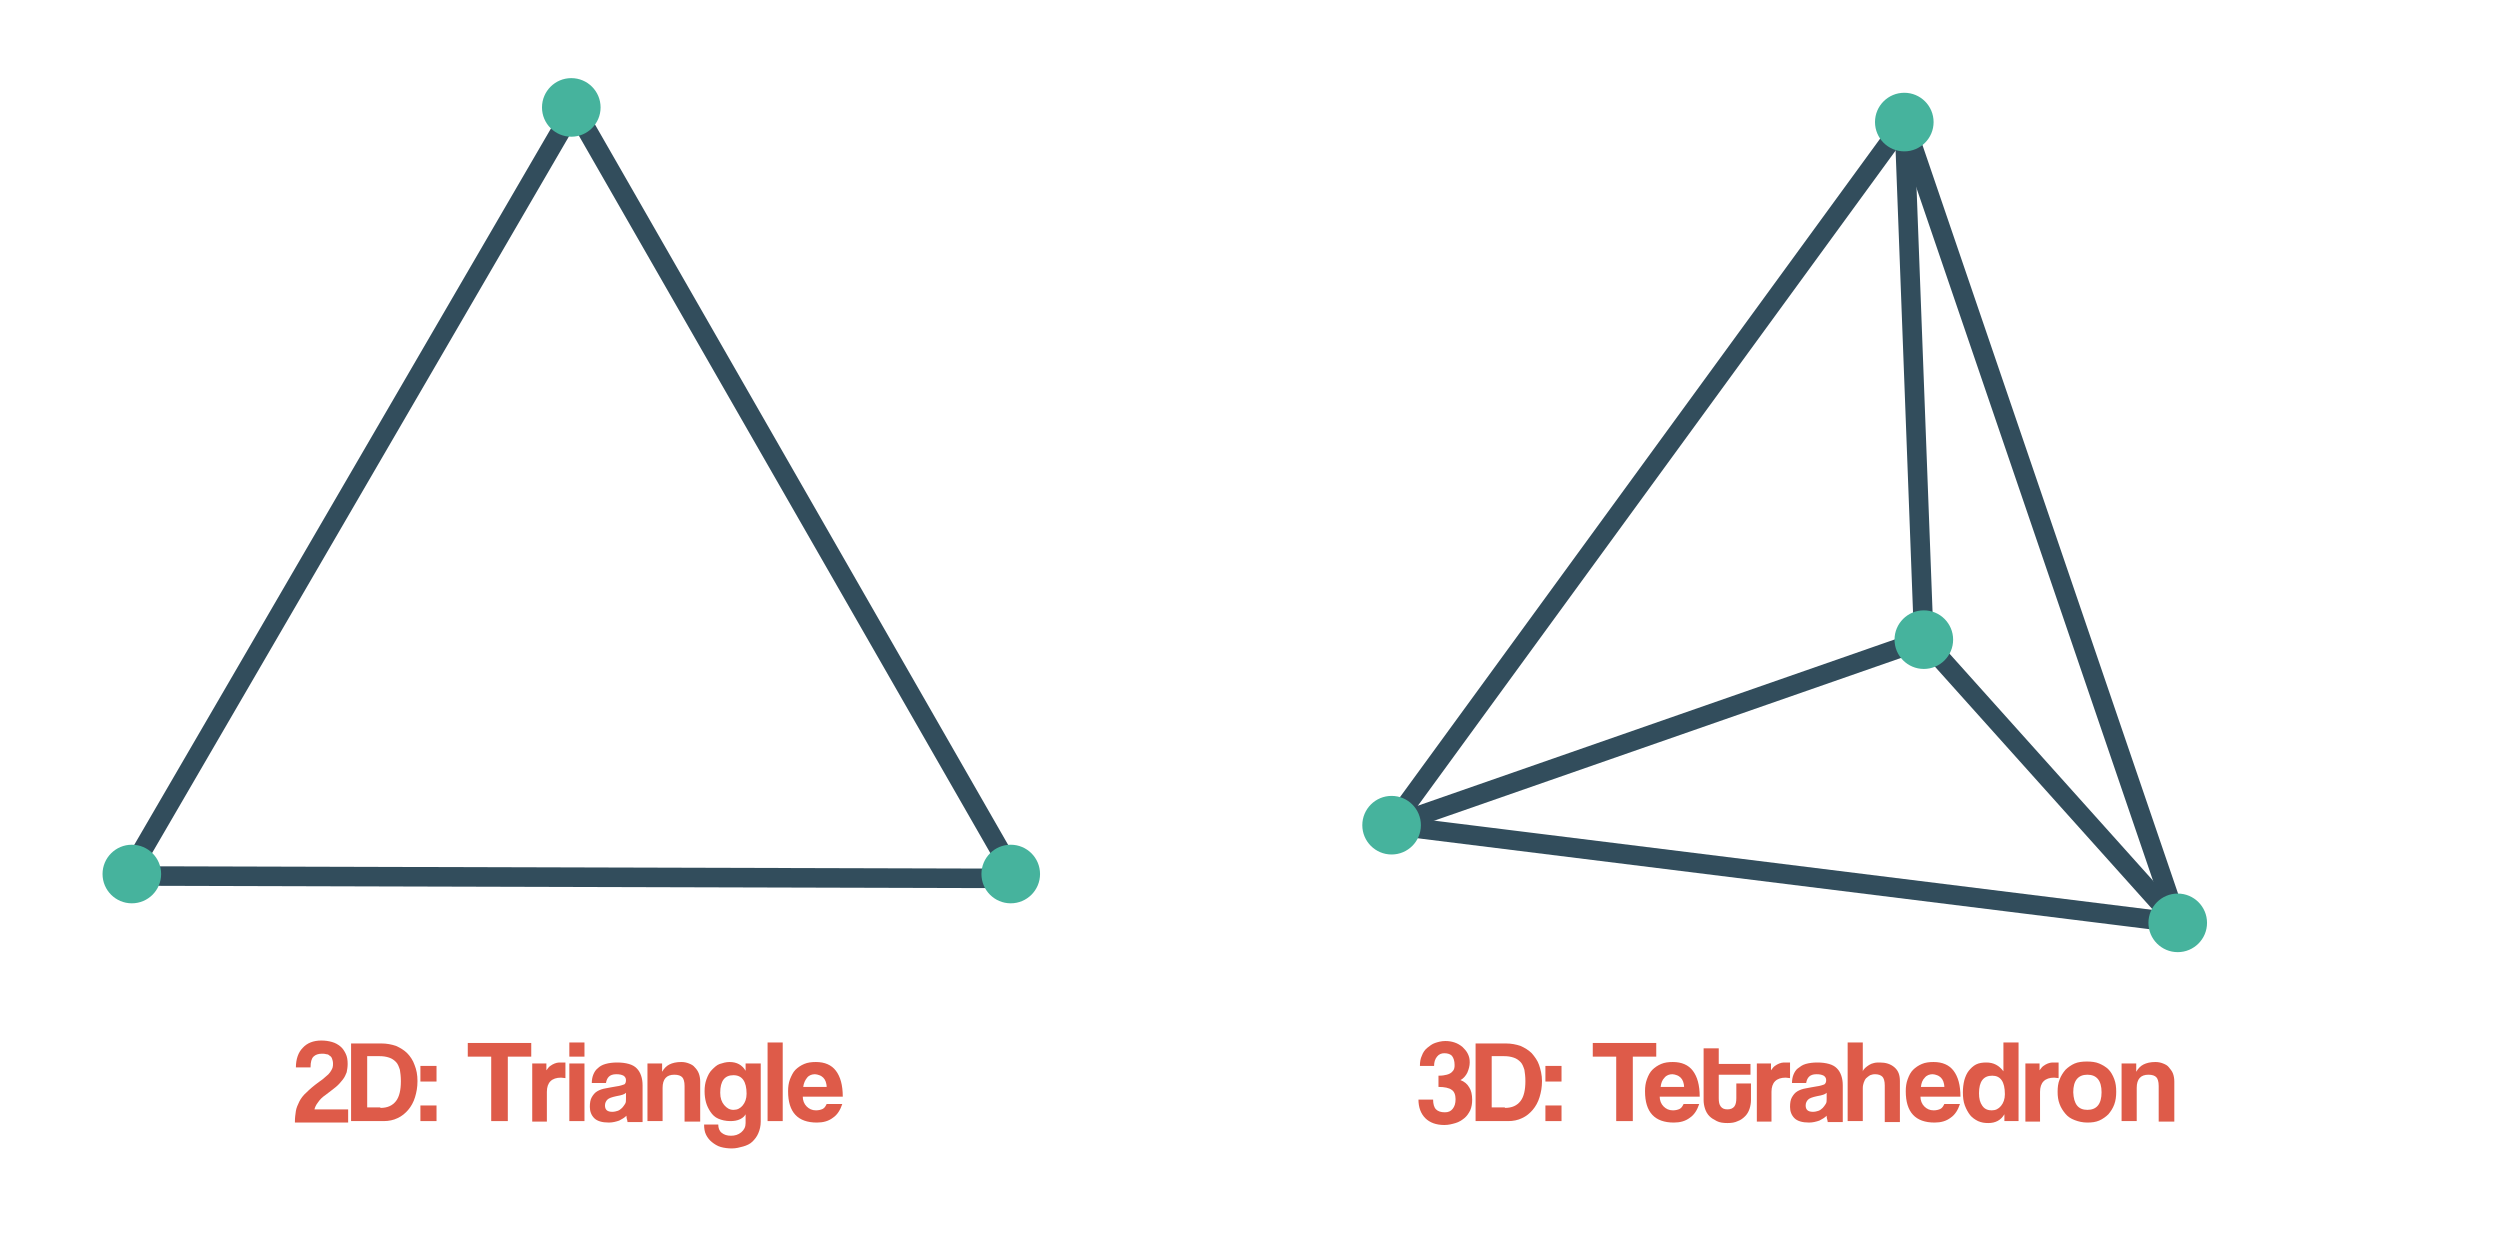
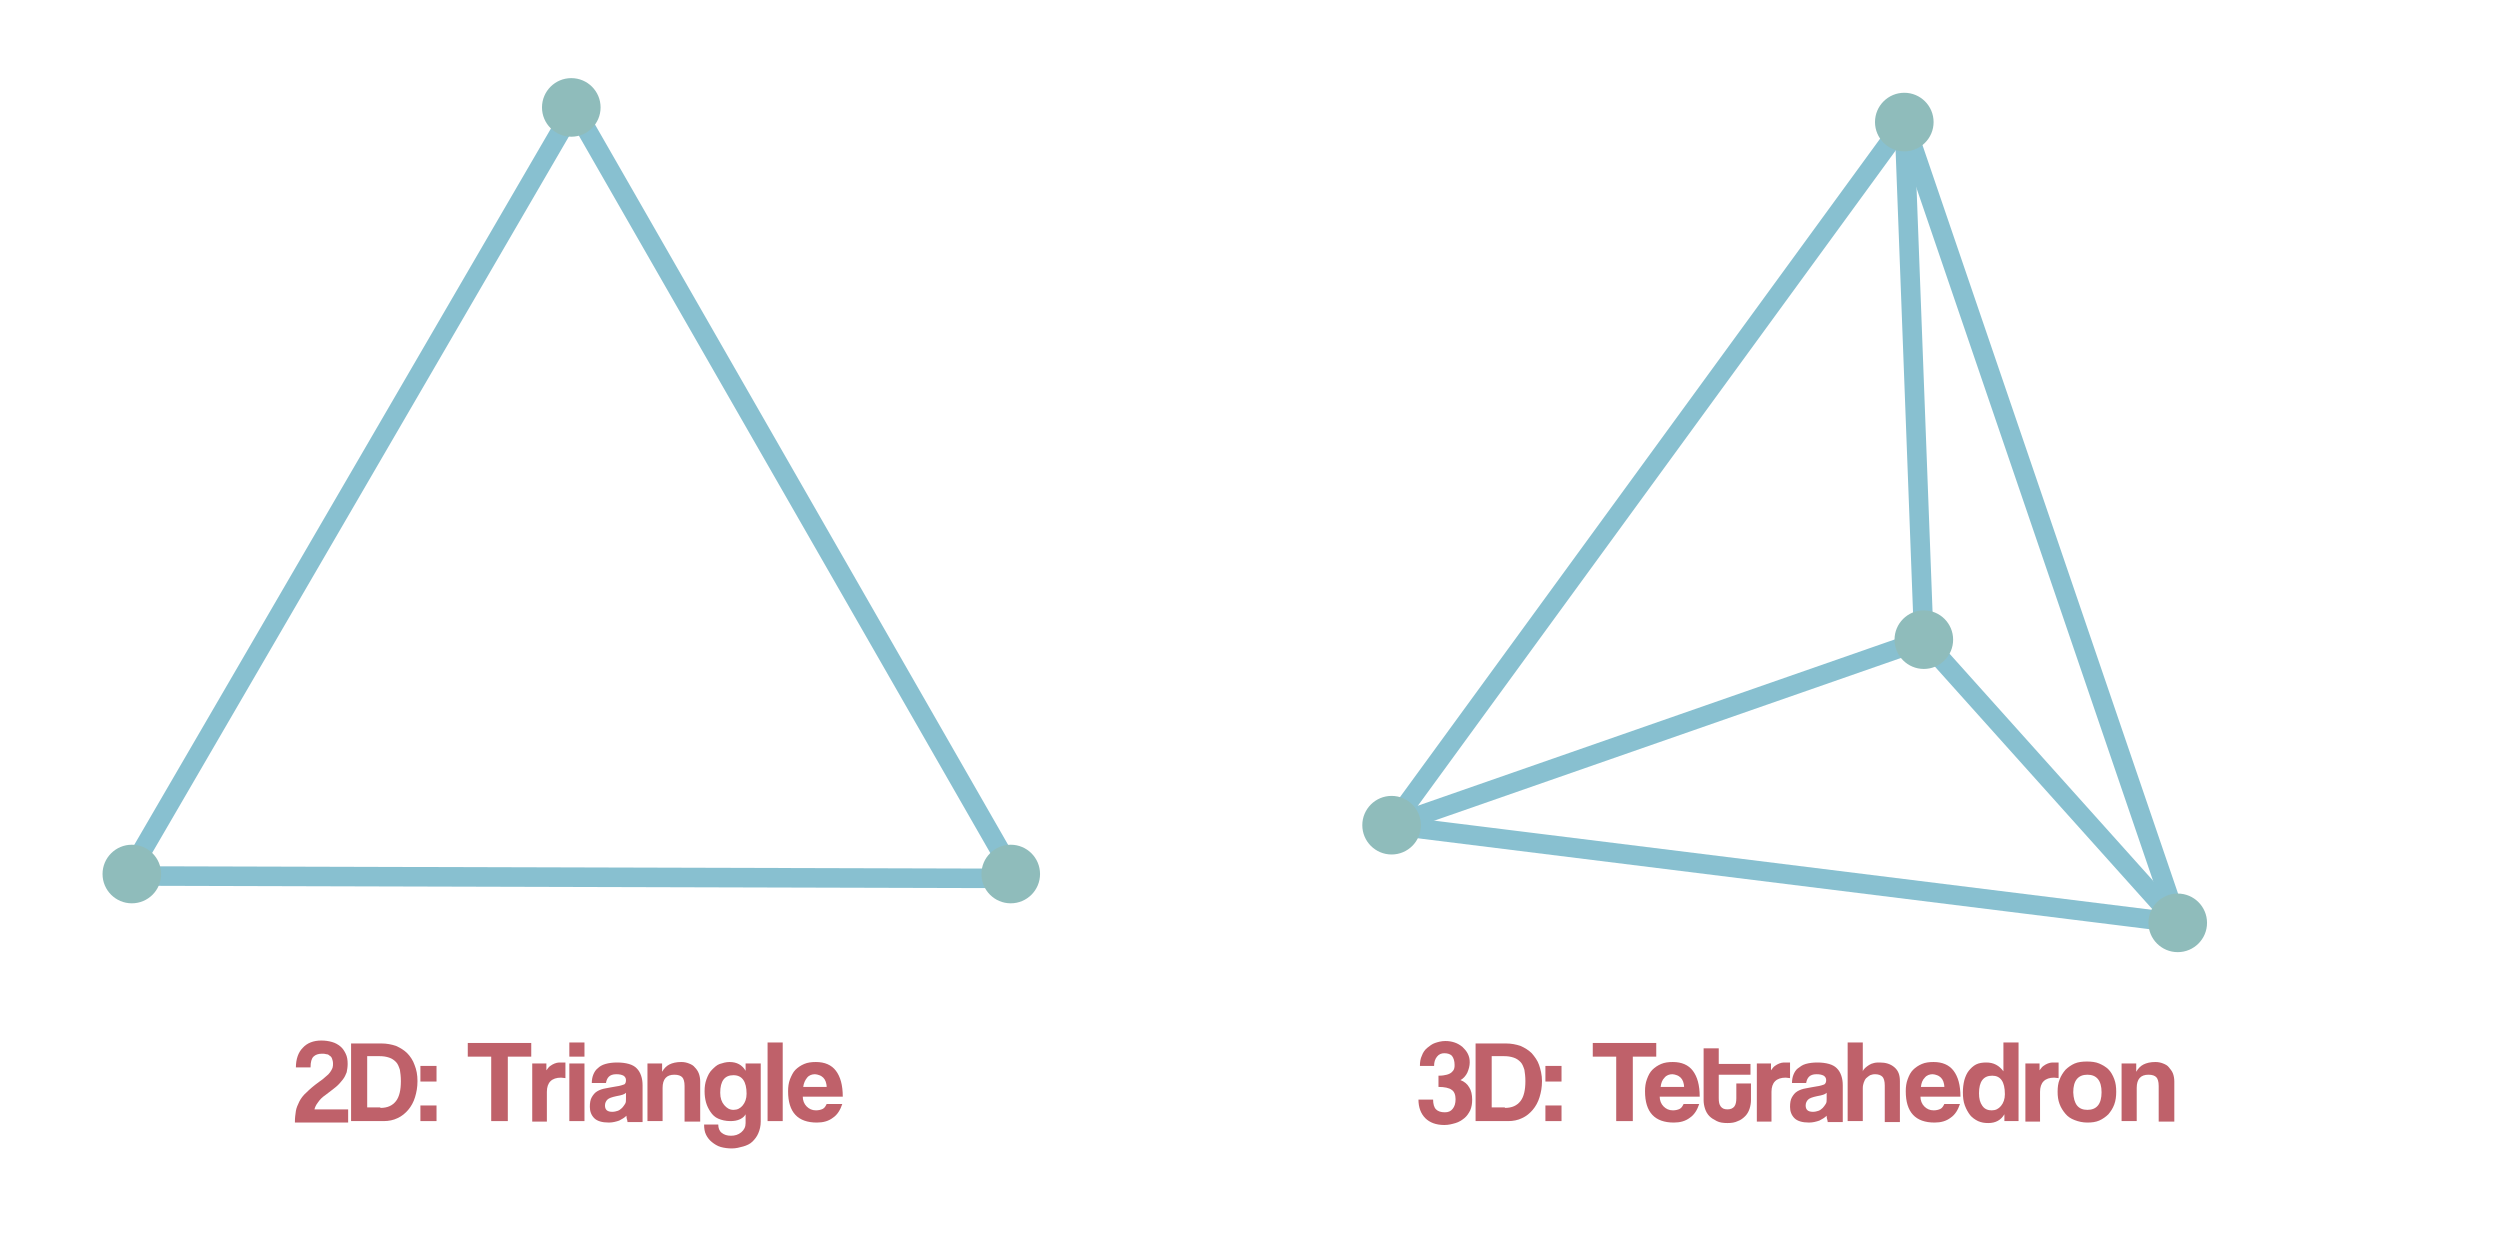
<svg xmlns="http://www.w3.org/2000/svg" version="1.1" id="Layer_1" x="0px" y="0px" viewBox="0 0 512 256" style="enable-background:new 0 0 512 256;" xml:space="preserve">
  <style type="text/css">
- 	.st0{fill:none;stroke:#324D5C;stroke-width:4;stroke-linecap:round;stroke-linejoin:round;stroke-miterlimit:10;}
- 	.st1{fill:#46B39D;}
- 	.st2{fill:#DE5B49;}
+ 	.st0{fill:none;stroke:#88c0d0;stroke-width:4;stroke-linecap:round;stroke-linejoin:round;stroke-miterlimit:10;}
+ 	.st1{fill:#8fbcbb;}
+ 	.st2{fill:#bf616a;}
</style>
  <polygon class="st0" points="117.6,22.1 208.1,179.9 26.1,179.4 " />
  <circle class="st1" cx="27" cy="179" r="6" />
  <circle class="st1" cx="207" cy="179" r="6" />
  <circle class="st1" cx="117" cy="22" r="6" />
  <polygon class="st0" points="285,169 390,25 446,189 " />
  <polyline class="st0" points="285,169 394,131 390,25 " />
  <line class="st0" x1="446" y1="189" x2="394" y2="131" />
  <circle class="st1" cx="285" cy="169" r="6" />
  <circle class="st1" cx="446" cy="189" r="6" />
  <circle class="st1" cx="394" cy="131" r="6" />
  <circle class="st1" cx="390" cy="25" r="6" />
  <g>
    <path class="st2" d="M60.4,229.6c0-0.7,0.1-1.4,0.2-2.1c0.1-0.6,0.4-1.3,0.7-1.9c0.3-0.6,0.8-1.3,1.5-1.9c0.6-0.6,1.4-1.3,2.5-2.1   c0.6-0.4,1.1-0.8,1.4-1.1c0.4-0.3,0.7-0.6,0.9-0.9c0.2-0.3,0.4-0.6,0.5-0.9c0.1-0.3,0.1-0.6,0.1-0.9c0-0.4-0.1-0.7-0.2-1   c-0.1-0.3-0.3-0.5-0.5-0.6c-0.2-0.2-0.4-0.3-0.7-0.3c-0.3-0.1-0.6-0.1-0.9-0.1c-0.7,0-1.3,0.2-1.7,0.6c-0.4,0.4-0.6,1.1-0.6,2.2h-3   c0-1.7,0.5-3.1,1.4-4c0.9-1,2.2-1.5,3.8-1.5c0.8,0,1.5,0.1,2.2,0.3c0.7,0.2,1.2,0.5,1.7,0.9c0.5,0.4,0.8,0.9,1.1,1.5   c0.3,0.6,0.4,1.3,0.4,2.1c0,0.6-0.1,1.2-0.2,1.7c-0.2,0.5-0.4,1-0.8,1.5c-0.4,0.5-0.8,1-1.4,1.5c-0.6,0.5-1.3,1-2.2,1.7   c-0.6,0.4-1.1,0.9-1.5,1.5c-0.4,0.5-0.6,1-0.7,1.4h6.9v2.7H60.4z" />
    <path class="st2" d="M71.9,229.6v-15.9h6.2c1.1,0,2.1,0.2,3,0.5c0.9,0.4,1.7,0.9,2.3,1.5s1.2,1.5,1.5,2.4c0.4,1,0.6,2,0.6,3.3   s-0.2,2.3-0.5,3.3c-0.3,1-0.8,1.9-1.4,2.6s-1.3,1.3-2.2,1.7c-0.8,0.4-1.8,0.6-2.8,0.6H71.9z M77.9,226.9c1.5,0,2.5-0.5,3.2-1.4   c0.7-0.9,1-2.3,1-4.1c0-0.9-0.1-1.7-0.2-2.3c-0.2-0.6-0.4-1.2-0.8-1.6s-0.8-0.7-1.4-0.9c-0.6-0.2-1.2-0.3-2-0.3h-2.5v10.5H77.9z" />
    <path class="st2" d="M86.1,221.5v-3.2h3.3v3.2H86.1z M86.1,229.6v-3.2h3.3v3.2H86.1z" />
    <path class="st2" d="M100.6,229.6v-13.2h-4.8v-2.8h13v2.8H104v13.2H100.6z" />
    <path class="st2" d="M109,229.6v-11.8h2.9v1.4c0.3-0.4,0.5-0.7,0.8-0.9c0.3-0.2,0.6-0.4,0.9-0.5c0.3-0.1,0.6-0.2,0.9-0.2   c0.3,0,0.6,0,0.9,0h0.4v3.2c-0.3,0-0.6-0.1-0.9-0.1c-1.9,0-2.9,1-2.9,2.9v6.1H109z" />
    <path class="st2" d="M116.6,216.4v-2.9h3.1v2.9H116.6z M116.6,229.6v-11.8h3.1v11.8H116.6z" />
    <path class="st2" d="M128.5,229.6c-0.1-0.3-0.2-0.7-0.2-1.1c-0.4,0.4-0.9,0.7-1.5,1c-0.6,0.2-1.3,0.4-2.1,0.4c-1.4,0-2.4-0.3-3-0.9   c-0.6-0.6-0.9-1.4-0.9-2.3c0-0.8,0.1-1.5,0.4-2c0.3-0.5,0.6-0.9,1.1-1.2c0.5-0.3,1.1-0.5,1.7-0.6c0.7-0.1,1.4-0.3,2.2-0.4   c0.8-0.1,1.3-0.3,1.6-0.4s0.4-0.5,0.4-0.9c0-0.4-0.2-0.7-0.5-0.9c-0.4-0.2-0.8-0.3-1.5-0.3c-0.7,0-1.2,0.2-1.5,0.5   c-0.3,0.3-0.5,0.7-0.6,1.3h-2.9c0-0.6,0.1-1.2,0.3-1.7c0.2-0.5,0.5-1,0.9-1.3c0.4-0.4,0.9-0.7,1.6-0.9c0.7-0.2,1.5-0.3,2.4-0.3   c0.9,0,1.7,0.1,2.4,0.3s1.2,0.5,1.6,0.9c0.4,0.4,0.7,0.9,0.9,1.5c0.2,0.6,0.3,1.2,0.3,2v7.5H128.5z M128.2,223.8   c-0.2,0.2-0.4,0.3-0.7,0.4c-0.3,0.1-0.7,0.2-1.3,0.3c-0.9,0.2-1.5,0.4-1.8,0.7c-0.3,0.3-0.5,0.7-0.5,1.2c0,0.9,0.5,1.3,1.5,1.3   c0.4,0,0.8-0.1,1.1-0.2c0.3-0.1,0.6-0.3,0.9-0.6c0.2-0.2,0.4-0.5,0.6-0.8c0.2-0.3,0.2-0.6,0.2-1L128.2,223.8z" />
    <path class="st2" d="M140.2,229.6v-7.2c0-0.9-0.2-1.5-0.5-1.8c-0.3-0.3-0.8-0.5-1.6-0.5c-1.6,0-2.4,0.9-2.4,2.7v6.8h-3.1v-11.8h3   v1.7c0.4-0.7,0.9-1.2,1.5-1.5c0.6-0.3,1.4-0.5,2.4-0.5c0.6,0,1.1,0.1,1.6,0.3s0.9,0.4,1.2,0.8c0.3,0.3,0.6,0.7,0.8,1.2   s0.3,1.1,0.3,1.7v8.2H140.2z" />
    <path class="st2" d="M152.8,228c-0.2,0.5-0.6,0.9-1.2,1.2c-0.6,0.3-1.3,0.4-2,0.4c-1,0-1.8-0.2-2.5-0.5s-1.2-0.8-1.6-1.4   c-0.4-0.6-0.7-1.2-0.9-1.9c-0.2-0.7-0.3-1.5-0.3-2.3c0-0.9,0.1-1.7,0.4-2.5c0.3-0.8,0.6-1.4,1.1-1.9c0.5-0.5,1-1,1.6-1.2   s1.3-0.4,2-0.4c1.5,0,2.6,0.6,3.3,1.8v-1.5h3.1v11.9c0,0.9-0.2,1.7-0.5,2.4c-0.3,0.7-0.7,1.2-1.2,1.7c-0.5,0.5-1.2,0.8-1.9,1   c-0.7,0.2-1.5,0.4-2.3,0.4c-0.8,0-1.6-0.1-2.3-0.3c-0.7-0.2-1.3-0.6-1.8-1s-0.9-0.9-1.2-1.5s-0.4-1.3-0.4-2.1h2.9   c0,0.7,0.2,1.3,0.7,1.7c0.5,0.4,1.1,0.6,1.9,0.6c0.8,0,1.5-0.2,2.1-0.7c0.6-0.5,0.9-1.1,0.9-1.9V228z M150.2,227.3   c0.8,0,1.4-0.3,1.9-0.9c0.5-0.6,0.8-1.4,0.8-2.4c0-2.5-0.9-3.8-2.7-3.8s-2.7,1.2-2.7,3.6c0,1.1,0.3,1.9,0.8,2.5   S149.4,227.3,150.2,227.3z" />
    <path class="st2" d="M157.2,229.6v-16.1h3.1v16.1H157.2z" />
    <path class="st2" d="M164.4,224.5c0,0.9,0.3,1.6,0.8,2.1c0.5,0.5,1.1,0.8,1.9,0.8c0.5,0,1-0.1,1.4-0.3c0.4-0.2,0.6-0.6,0.8-1h3.2   c-0.4,1.2-1,2.2-1.9,2.8c-0.9,0.7-2,1-3.3,1c-3.9,0-5.9-2.1-5.9-6.4c0-0.9,0.1-1.7,0.4-2.5c0.3-0.7,0.6-1.4,1.1-1.9   c0.5-0.5,1.1-0.9,1.8-1.2c0.7-0.3,1.5-0.4,2.4-0.4c1.8,0,3.2,0.6,4.1,1.8s1.4,2.9,1.4,5.3H164.4z M169.3,222.6   c0-0.4-0.1-0.8-0.2-1.1c-0.1-0.3-0.3-0.6-0.5-0.8s-0.5-0.4-0.8-0.5c-0.3-0.1-0.6-0.2-0.9-0.2c-0.6,0-1.2,0.2-1.6,0.7   s-0.7,1.1-0.8,1.9H169.3z" />
  </g>
  <g>
    <path class="st2" d="M294.7,220.3c0.7,0,1.2-0.1,1.6-0.2c0.4-0.1,0.8-0.3,1-0.5c0.2-0.2,0.4-0.4,0.5-0.7c0.1-0.3,0.1-0.5,0.1-0.8   c0-0.8-0.2-1.4-0.5-1.8s-0.9-0.6-1.6-0.6c-0.6,0-1.1,0.2-1.5,0.7s-0.6,1.1-0.6,1.9h-2.9c0-0.8,0.1-1.5,0.4-2.1   c0.2-0.6,0.6-1.2,1.1-1.6c0.5-0.4,1-0.8,1.6-1c0.6-0.2,1.3-0.4,2.1-0.4c0.7,0,1.3,0.1,1.9,0.3c0.6,0.2,1.1,0.5,1.6,0.9   c0.4,0.4,0.8,0.8,1.1,1.4s0.4,1.1,0.4,1.8c0,0.7-0.2,1.4-0.5,2.1c-0.3,0.6-0.8,1.2-1.4,1.5c0.8,0.3,1.4,0.8,1.8,1.5   c0.4,0.6,0.6,1.5,0.6,2.5c0,0.8-0.1,1.5-0.4,2.2c-0.3,0.6-0.7,1.2-1.2,1.6c-0.5,0.4-1.1,0.8-1.8,1c-0.7,0.2-1.4,0.4-2.3,0.4   c-1.7,0-3-0.5-3.9-1.4c-0.9-0.9-1.4-2.2-1.4-3.8h3c0,0.9,0.2,1.6,0.6,2c0.4,0.4,1,0.6,1.8,0.6c0.7,0,1.2-0.2,1.6-0.7s0.6-1.1,0.6-2   c0-0.9-0.3-1.6-0.8-1.9c-0.5-0.4-1.5-0.6-2.7-0.6V220.3z" />
    <path class="st2" d="M302.2,229.6v-15.9h6.2c1.1,0,2.1,0.2,3,0.5c0.9,0.4,1.7,0.9,2.3,1.5c0.6,0.7,1.2,1.5,1.5,2.4s0.6,2,0.6,3.3   s-0.2,2.3-0.5,3.3s-0.8,1.9-1.4,2.6c-0.6,0.7-1.3,1.3-2.2,1.7c-0.8,0.4-1.8,0.6-2.8,0.6H302.2z M308.2,226.9c1.5,0,2.5-0.5,3.2-1.4   c0.7-0.9,1-2.3,1-4.1c0-0.9-0.1-1.7-0.2-2.3c-0.2-0.6-0.4-1.2-0.8-1.6s-0.8-0.7-1.4-0.9c-0.6-0.2-1.2-0.3-2-0.3h-2.5v10.5H308.2z" />
    <path class="st2" d="M316.5,221.5v-3.2h3.3v3.2H316.5z M316.5,229.6v-3.2h3.3v3.2H316.5z" />
    <path class="st2" d="M331,229.6v-13.2h-4.8v-2.8h13v2.8h-4.8v13.2H331z" />
    <path class="st2" d="M339.9,224.5c0,0.9,0.3,1.6,0.8,2.1c0.5,0.5,1.1,0.8,1.9,0.8c0.5,0,1-0.1,1.4-0.3c0.4-0.2,0.6-0.6,0.8-1h3.2   c-0.4,1.2-1,2.2-1.9,2.8c-0.9,0.7-2,1-3.3,1c-3.9,0-5.9-2.1-5.9-6.4c0-0.9,0.1-1.7,0.4-2.5s0.6-1.4,1.1-1.9   c0.5-0.5,1.1-0.9,1.8-1.2c0.7-0.3,1.5-0.4,2.4-0.4c1.8,0,3.2,0.6,4.1,1.8s1.4,2.9,1.4,5.3H339.9z M344.9,222.6   c0-0.4-0.1-0.8-0.2-1.1c-0.1-0.3-0.3-0.6-0.5-0.8s-0.5-0.4-0.8-0.5c-0.3-0.1-0.6-0.2-0.9-0.2c-0.6,0-1.2,0.2-1.6,0.7   c-0.5,0.5-0.7,1.1-0.8,1.9H344.9z" />
    <path class="st2" d="M355.7,221.9h2.9v3.4c0,0.6-0.1,1.2-0.3,1.8c-0.2,0.6-0.5,1.1-0.9,1.5c-0.4,0.4-0.9,0.8-1.5,1   c-0.6,0.3-1.3,0.4-2.1,0.4c-0.9,0-1.6-0.1-2.2-0.4c-0.6-0.3-1.1-0.6-1.5-1c-0.4-0.4-0.7-0.9-0.9-1.5s-0.3-1.2-0.3-1.8v-10.6h3.1   v3.2h6.5v2.2h-6.5v4.8c0,0.8,0.1,1.3,0.4,1.7c0.3,0.4,0.7,0.6,1.4,0.6c0.6,0,1.1-0.2,1.4-0.6c0.3-0.4,0.4-1,0.4-1.7V221.9z" />
    <path class="st2" d="M359.8,229.6v-11.8h2.9v1.4c0.3-0.4,0.5-0.7,0.8-0.9c0.3-0.2,0.6-0.4,0.9-0.5c0.3-0.1,0.6-0.2,0.9-0.2   c0.3,0,0.6,0,0.9,0h0.4v3.2c-0.3,0-0.6-0.1-0.9-0.1c-1.9,0-2.9,1-2.9,2.9v6.1H359.8z" />
    <path class="st2" d="M374.3,229.6c-0.1-0.3-0.2-0.7-0.2-1.1c-0.4,0.4-0.9,0.7-1.5,1c-0.6,0.2-1.3,0.4-2.1,0.4c-1.4,0-2.4-0.3-3-0.9   c-0.6-0.6-0.9-1.4-0.9-2.3c0-0.8,0.1-1.5,0.4-2s0.6-0.9,1.1-1.2c0.5-0.3,1.1-0.5,1.7-0.6c0.7-0.1,1.4-0.3,2.2-0.4   c0.8-0.1,1.3-0.3,1.6-0.4c0.3-0.2,0.4-0.5,0.4-0.9c0-0.4-0.2-0.7-0.5-0.9c-0.4-0.2-0.8-0.3-1.5-0.3c-0.7,0-1.2,0.2-1.5,0.5   c-0.3,0.3-0.5,0.7-0.6,1.3H367c0-0.6,0.1-1.2,0.3-1.7c0.2-0.5,0.5-1,0.9-1.3s0.9-0.7,1.6-0.9c0.7-0.2,1.5-0.3,2.4-0.3   c0.9,0,1.7,0.1,2.4,0.3s1.2,0.5,1.6,0.9c0.4,0.4,0.7,0.9,0.9,1.5c0.2,0.6,0.3,1.2,0.3,2v7.5H374.3z M374.1,223.8   c-0.2,0.2-0.4,0.3-0.7,0.4c-0.3,0.1-0.7,0.2-1.3,0.3c-0.9,0.2-1.5,0.4-1.8,0.7c-0.3,0.3-0.5,0.7-0.5,1.2c0,0.9,0.5,1.3,1.5,1.3   c0.4,0,0.8-0.1,1.1-0.2s0.6-0.3,0.9-0.6c0.2-0.2,0.4-0.5,0.6-0.8c0.2-0.3,0.2-0.6,0.2-1L374.1,223.8z" />
    <path class="st2" d="M386,229.6v-7.3c0-0.9-0.2-1.5-0.5-1.8c-0.3-0.3-0.8-0.5-1.5-0.5c-0.4,0-0.7,0.1-1,0.2   c-0.3,0.2-0.6,0.4-0.8,0.6s-0.4,0.6-0.5,0.9c-0.1,0.3-0.2,0.7-0.2,1.1v6.8h-3.1v-16.1h3.1v5.9c0.1-0.3,0.3-0.5,0.5-0.7   c0.2-0.2,0.5-0.4,0.8-0.6c0.3-0.2,0.6-0.3,1-0.4c0.4-0.1,0.8-0.1,1.2-0.1c1.2,0,2.2,0.3,3,1s1.1,1.6,1.1,2.8v8.4H386z" />
    <path class="st2" d="M393.3,224.5c0,0.9,0.3,1.6,0.8,2.1c0.5,0.5,1.1,0.8,1.9,0.8c0.5,0,1-0.1,1.4-0.3c0.4-0.2,0.6-0.6,0.8-1h3.2   c-0.4,1.2-1,2.2-1.9,2.8c-0.9,0.7-2,1-3.3,1c-3.9,0-5.9-2.1-5.9-6.4c0-0.9,0.1-1.7,0.4-2.5s0.6-1.4,1.1-1.9   c0.5-0.5,1.1-0.9,1.8-1.2c0.7-0.3,1.5-0.4,2.4-0.4c1.8,0,3.2,0.6,4.1,1.8s1.4,2.9,1.4,5.3H393.3z M398.2,222.6   c0-0.4-0.1-0.8-0.2-1.1c-0.1-0.3-0.3-0.6-0.5-0.8s-0.5-0.4-0.8-0.5c-0.3-0.1-0.6-0.2-0.9-0.2c-0.6,0-1.2,0.2-1.6,0.7   c-0.5,0.5-0.7,1.1-0.8,1.9H398.2z" />
    <path class="st2" d="M410.5,229.6l0-1.4c-0.7,1.2-1.8,1.8-3.3,1.8c-0.8,0-1.4-0.1-2.1-0.4c-0.6-0.3-1.2-0.7-1.6-1.2s-0.8-1.2-1.1-2   c-0.3-0.8-0.4-1.7-0.4-2.7c0-0.9,0.1-1.7,0.3-2.5c0.2-0.7,0.5-1.4,0.9-1.9s0.9-1,1.5-1.3c0.6-0.3,1.3-0.4,2.1-0.4   c1.5,0,2.6,0.6,3.5,1.8v-5.9h3.1v16.1H410.5z M407.9,227.4c0.8,0,1.4-0.3,1.9-0.9s0.8-1.4,0.8-2.4c0-2.6-0.9-3.8-2.6-3.8   c-1.8,0-2.7,1.2-2.7,3.6c0,1.1,0.2,1.9,0.7,2.6S407.2,227.4,407.9,227.4z" />
    <path class="st2" d="M414.8,229.6v-11.8h2.9v1.4c0.3-0.4,0.5-0.7,0.8-0.9c0.3-0.2,0.6-0.4,0.9-0.5c0.3-0.1,0.6-0.2,0.9-0.2   c0.3,0,0.6,0,0.9,0h0.4v3.2c-0.3,0-0.6-0.1-0.9-0.1c-1.9,0-2.9,1-2.9,2.9v6.1H414.8z" />
    <path class="st2" d="M427.5,229.9c-1,0-1.8-0.2-2.6-0.5s-1.4-0.7-1.9-1.3s-0.9-1.2-1.2-2c-0.3-0.8-0.4-1.6-0.4-2.5   c0-0.9,0.1-1.8,0.4-2.5c0.3-0.8,0.7-1.4,1.2-2c0.5-0.5,1.2-1,1.9-1.3s1.6-0.4,2.5-0.4c0.9,0,1.8,0.1,2.5,0.4   c0.7,0.3,1.4,0.7,1.9,1.2c0.5,0.5,0.9,1.2,1.2,2c0.3,0.8,0.4,1.6,0.4,2.6c0,0.9-0.1,1.8-0.4,2.6c-0.3,0.8-0.7,1.4-1.2,2   c-0.5,0.5-1.2,1-1.9,1.3S428.4,229.9,427.5,229.9z M427.5,227.3c1.9,0,2.9-1.2,2.9-3.6c0-2.4-1-3.6-2.9-3.6s-2.9,1.2-2.9,3.6   C424.7,226.1,425.6,227.3,427.5,227.3z" />
    <path class="st2" d="M442.1,229.6v-7.2c0-0.9-0.2-1.5-0.5-1.8c-0.3-0.3-0.8-0.5-1.6-0.5c-1.6,0-2.4,0.9-2.4,2.7v6.8h-3.1v-11.8h3   v1.7c0.4-0.7,0.9-1.2,1.5-1.5c0.6-0.3,1.4-0.5,2.4-0.5c0.6,0,1.1,0.1,1.6,0.3c0.5,0.2,0.9,0.4,1.2,0.8s0.6,0.7,0.8,1.2   c0.2,0.5,0.3,1.1,0.3,1.7v8.2H442.1z" />
  </g>
</svg>
